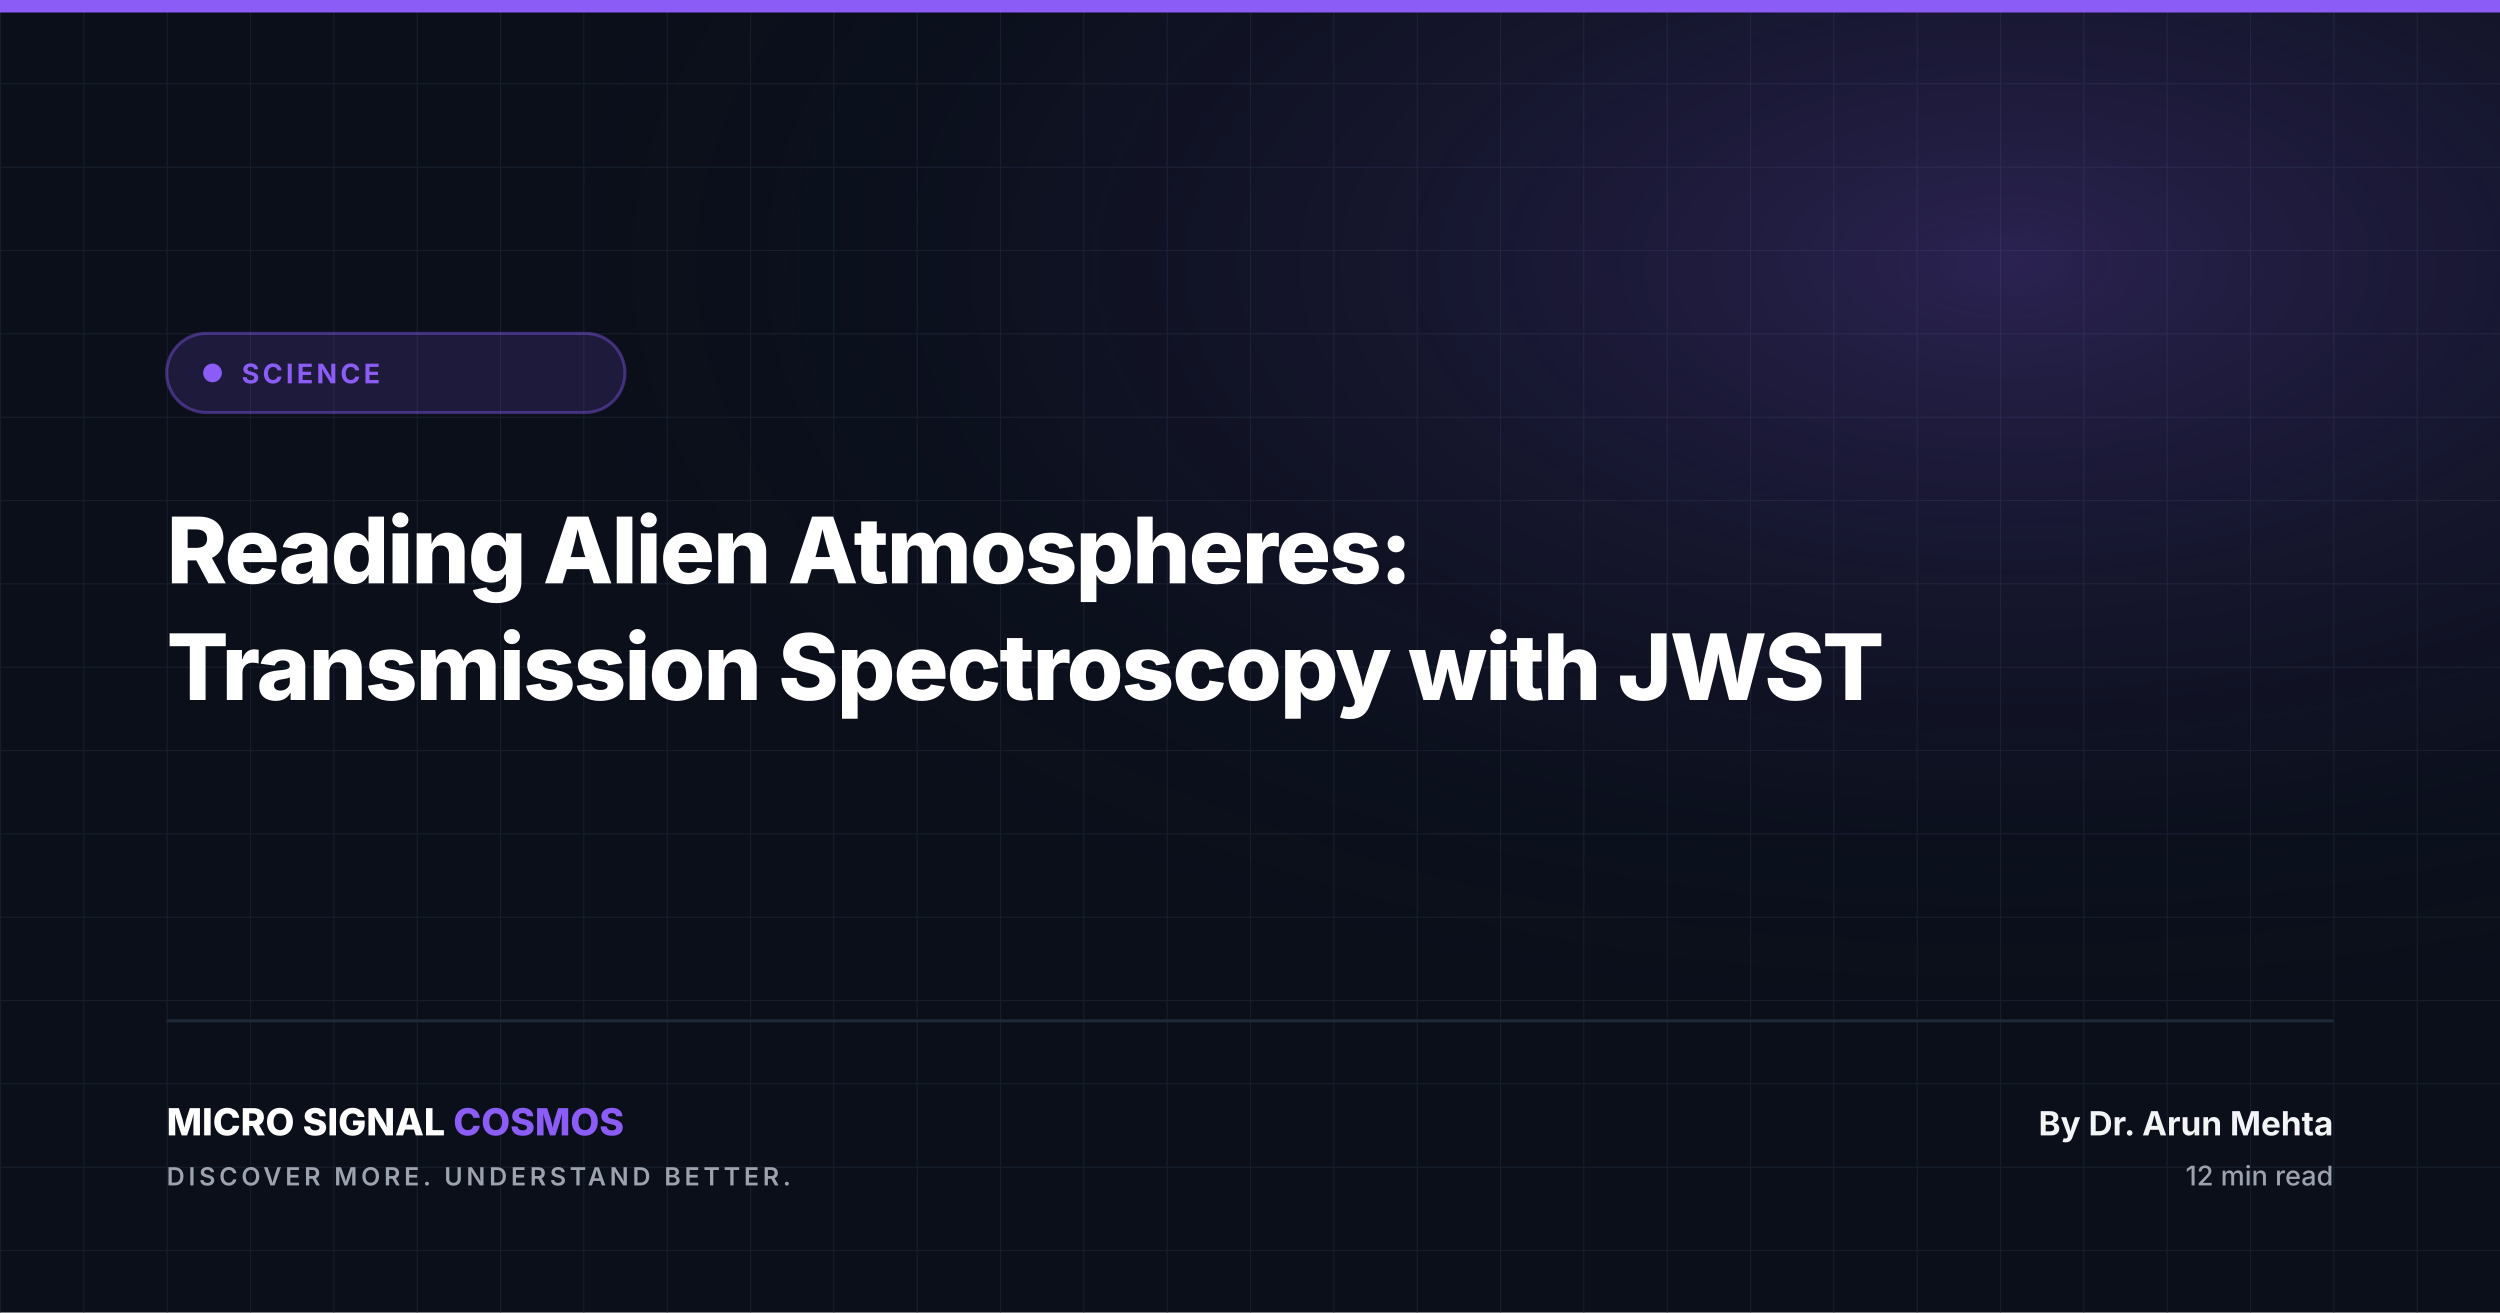
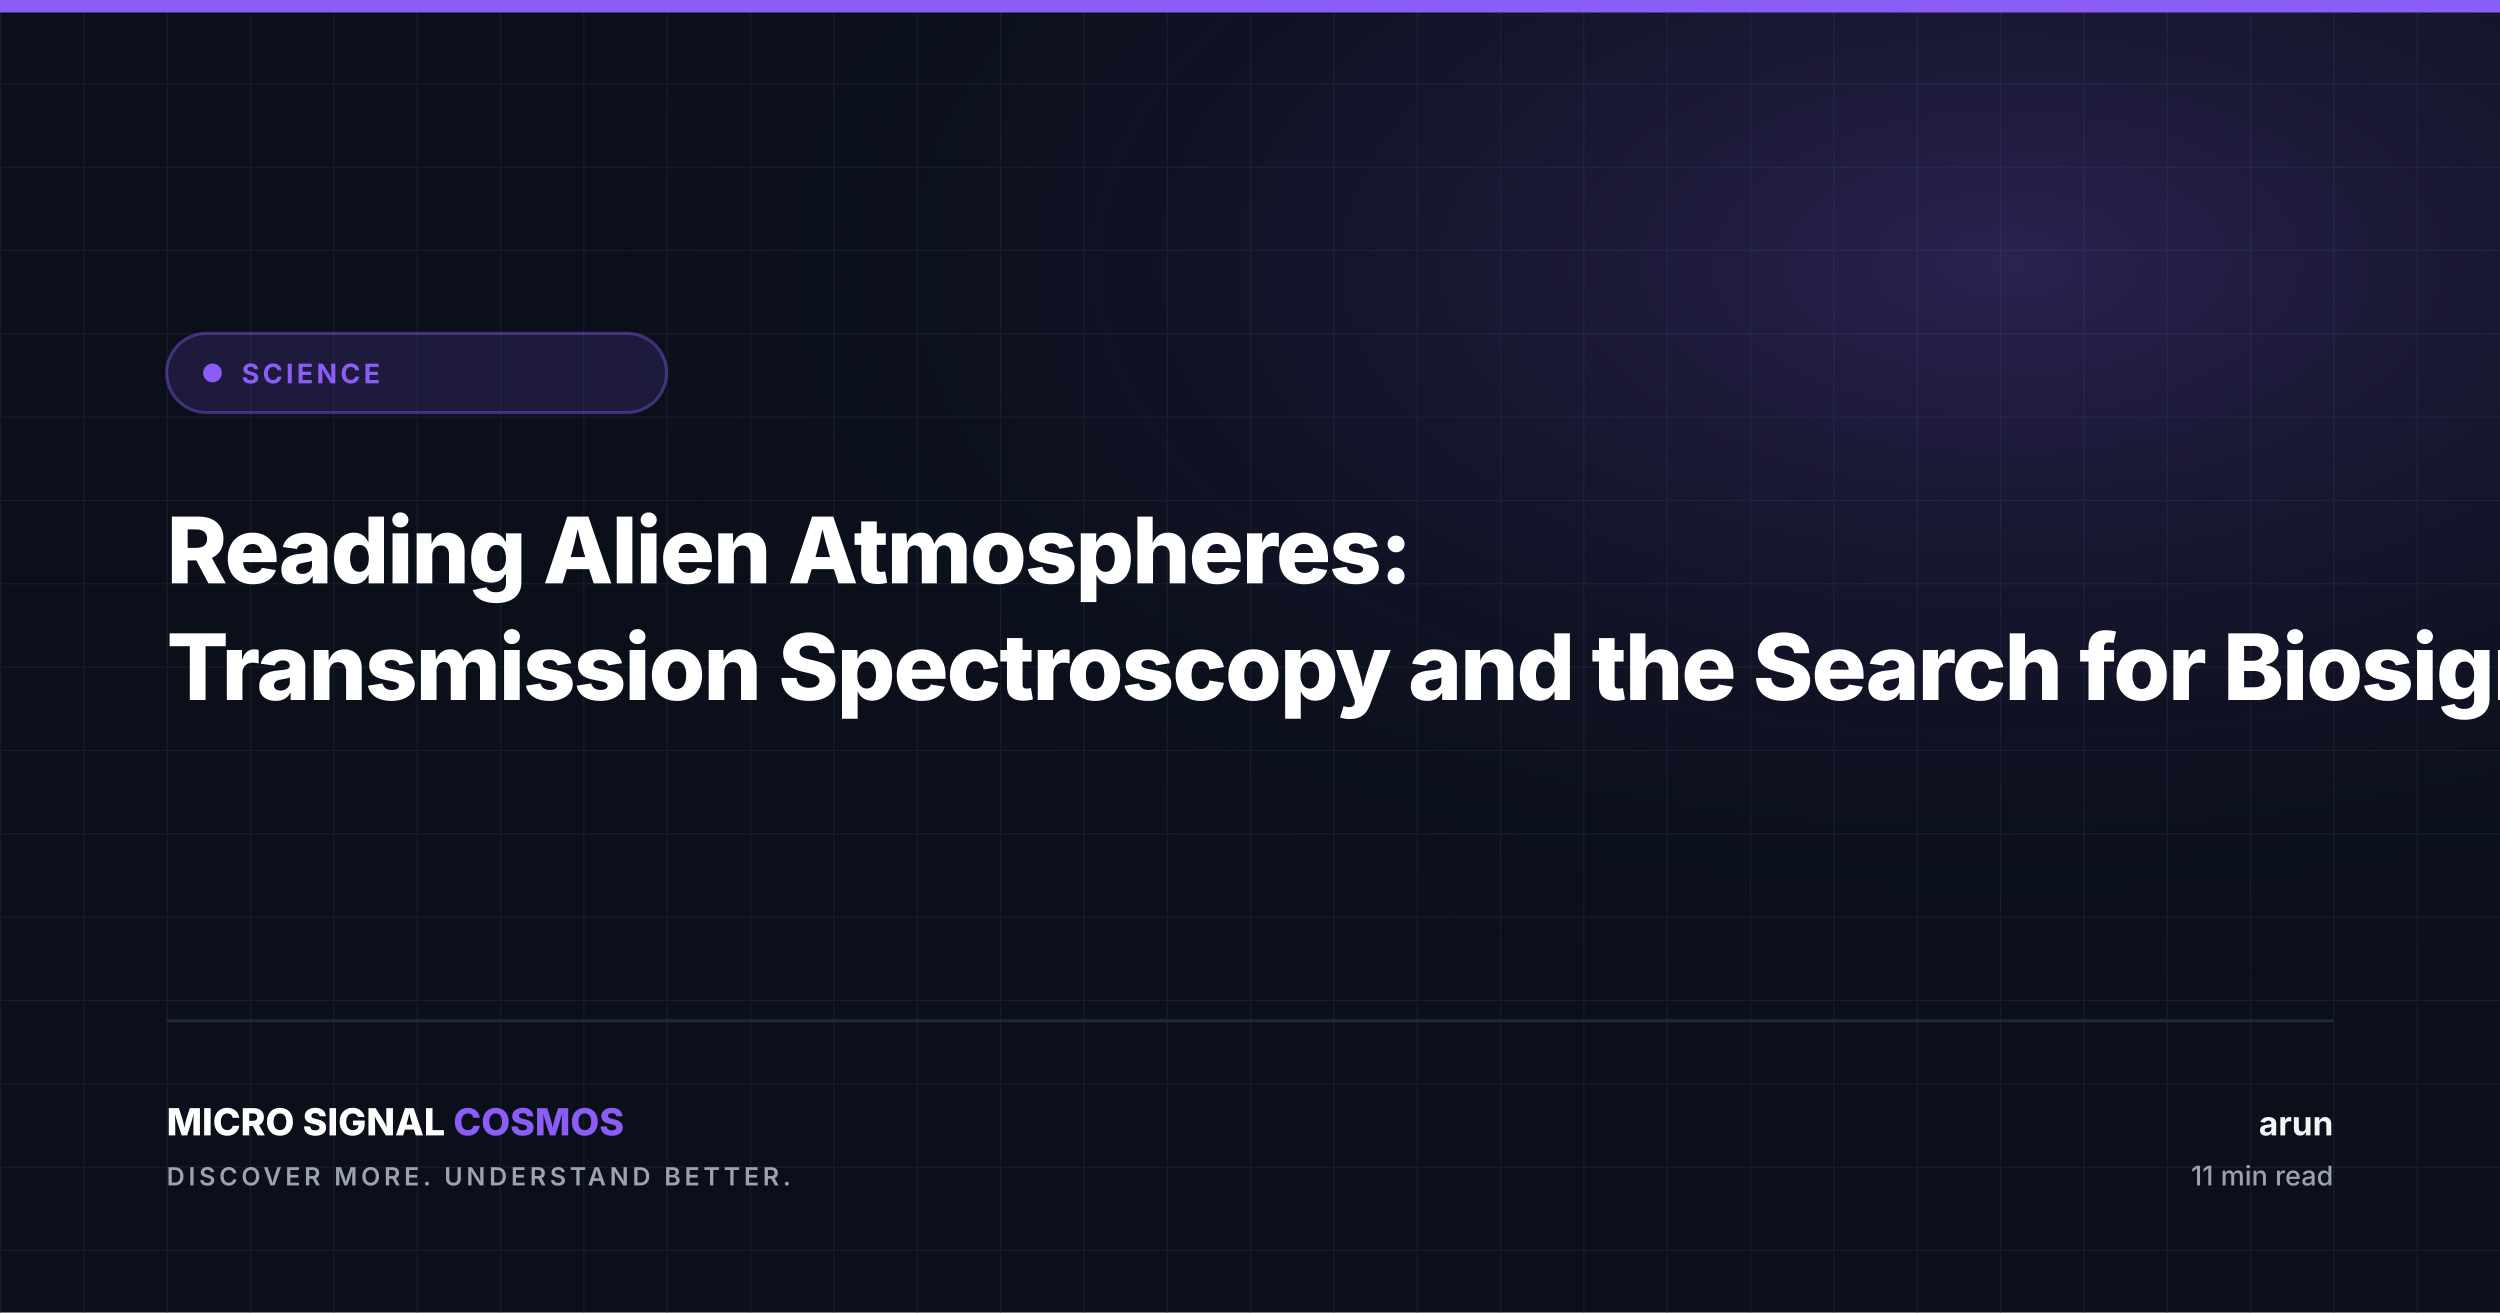
<svg xmlns="http://www.w3.org/2000/svg" viewBox="0 0 1200 630" width="1200" height="630">
  <defs>
    <radialGradient id="glow" cx="80%" cy="20%" r="60%">
      <stop offset="0%" stop-color="#8b5cf6" stop-opacity="0.25" />
      <stop offset="100%" stop-color="#0a0f1a" stop-opacity="0" />
    </radialGradient>
    <pattern id="grid" width="40" height="40" patternUnits="userSpaceOnUse">
      <path d="M 40 0 L 0 0 0 40" fill="none" stroke="#1f2937" stroke-width="1" stroke-opacity="0.6" />
    </pattern>
  </defs>
  <rect width="1200" height="630" fill="#0a0f1a" />
  <rect width="1200" height="630" fill="url(#grid)" />
  <rect width="1200" height="630" fill="url(#glow)" />
  <rect x="0" y="0" width="1200" height="6" fill="#8b5cf6" />
  <g transform="translate(80, 160)">
-     <rect width="220" height="38" rx="19" fill="#8b5cf6" fill-opacity="0.15" stroke="#8b5cf6" stroke-opacity="0.4" stroke-width="1.5" />
+     <rect width="240" height="38" rx="19" fill="#8b5cf6" fill-opacity="0.15" stroke="#8b5cf6" stroke-opacity="0.4" stroke-width="1.5" />
    <circle cx="22" cy="19" r="4.5" fill="#8b5cf6" />
    <text x="36" y="24" font-family="Inter, system-ui, sans-serif" font-size="13" font-weight="700" fill="#8b5cf6" letter-spacing="0.12em">SCIENCE</text>
  </g>
  <g>
    <text x="80" y="280" font-family="Inter, system-ui, -apple-system, sans-serif" font-size="44" font-weight="800" fill="#FFFFFF" letter-spacing="-0.02em">Reading Alien Atmospheres:</text>
-     <text x="80" y="336" font-family="Inter, system-ui, -apple-system, sans-serif" font-size="44" font-weight="800" fill="#FFFFFF" letter-spacing="-0.02em">Transmission Spectroscopy with JWST</text>
+     <text x="80" y="336" font-family="Inter, system-ui, -apple-system, sans-serif" font-size="44" font-weight="800" fill="#FFFFFF" letter-spacing="-0.02em">Transmission Spectroscopy and the Search for Biosignatures</text>
  </g>
  <line x1="80" y1="490" x2="1120" y2="490" stroke="#1f2937" stroke-width="1.5" />
  <g transform="translate(80, 545)">
    <text x="0" y="0" font-family="Inter, system-ui, sans-serif" font-size="18" font-weight="800" fill="#FFFFFF">MICRO SIGNAL <tspan fill="#8b5cf6">COSMOS</tspan>
    </text>
    <text x="0" y="24" font-family="Inter, system-ui, sans-serif" font-size="12" font-weight="600" fill="#9ca3af" letter-spacing="0.15em">DISCOVER MORE. UNDERSTAND BETTER.</text>
-     <text x="1040" y="0" text-anchor="end" font-family="Inter, system-ui, sans-serif" font-size="16" font-weight="700" fill="#f3f4f6">By Dr. Arun Mehta</text>
-     <text x="1040" y="24" text-anchor="end" font-family="Inter, system-ui, sans-serif" font-size="13" font-weight="500" fill="#9ca3af">12 min read</text>
+     <text x="1040" y="0" text-anchor="end" font-family="Inter, system-ui, sans-serif" font-size="16" font-weight="700" fill="#f3f4f6">arun</text>
+     <text x="1040" y="24" text-anchor="end" font-family="Inter, system-ui, sans-serif" font-size="13" font-weight="500" fill="#9ca3af">11 min read</text>
  </g>
</svg>
